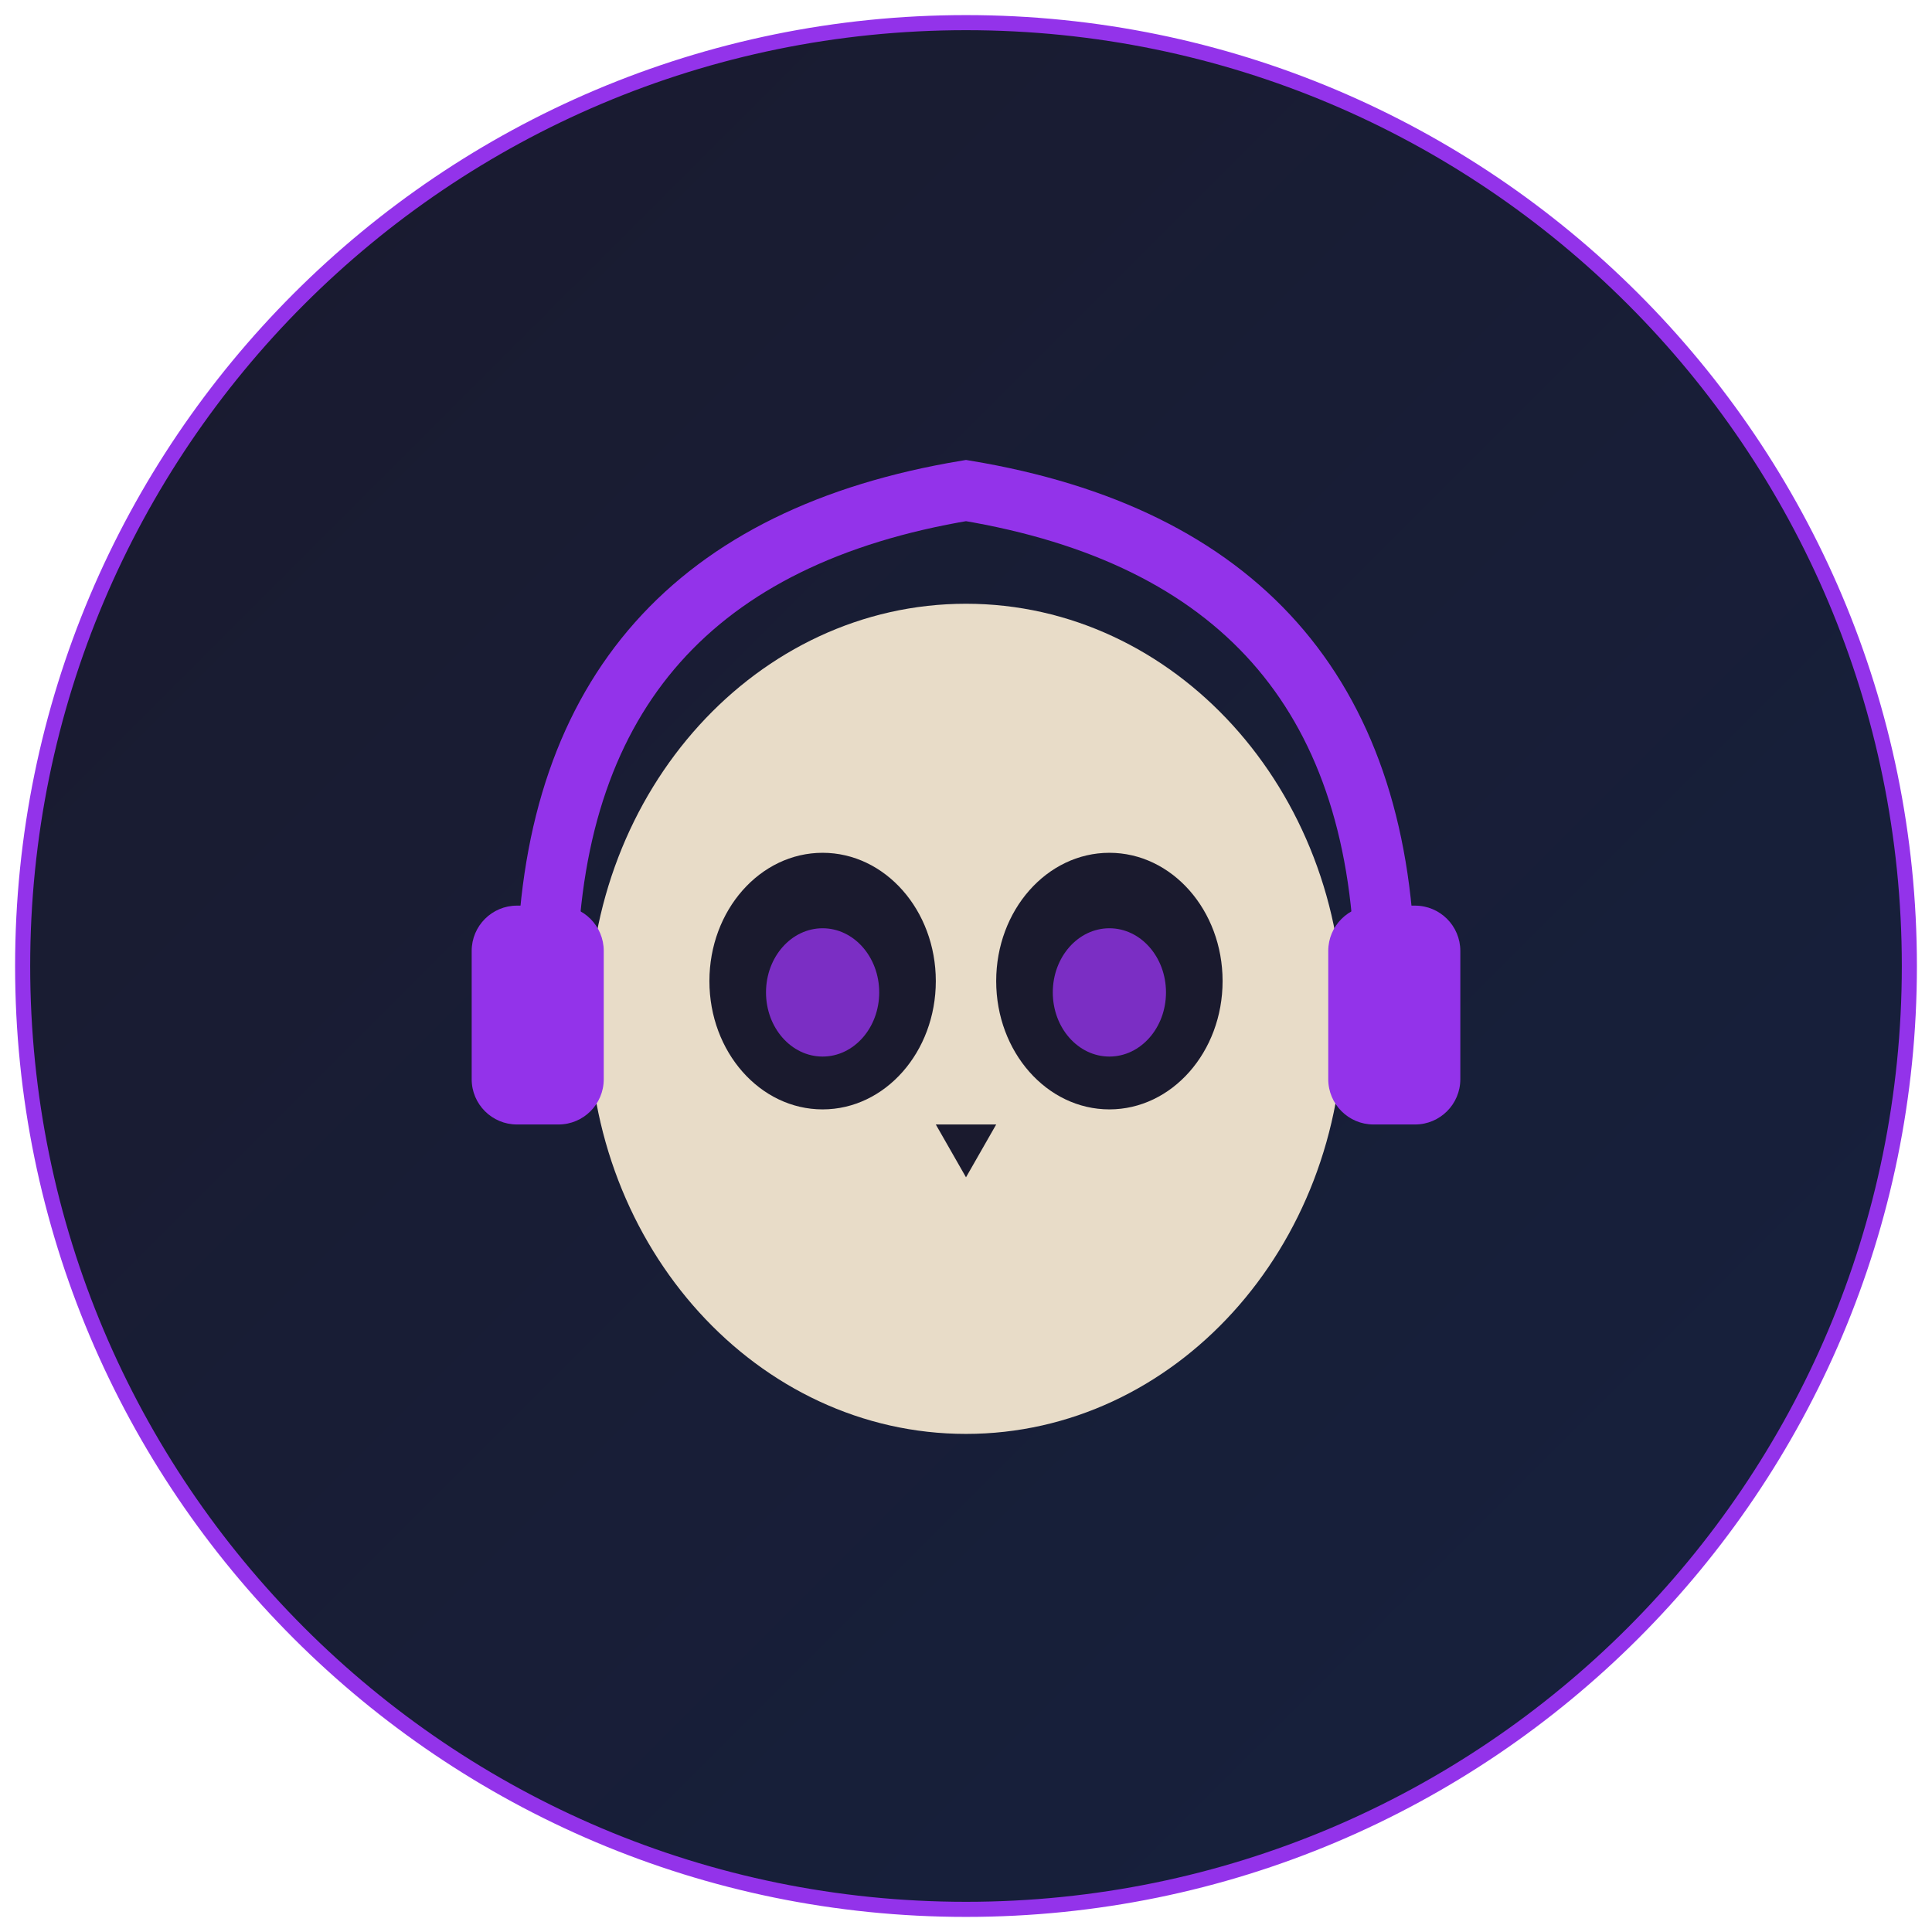
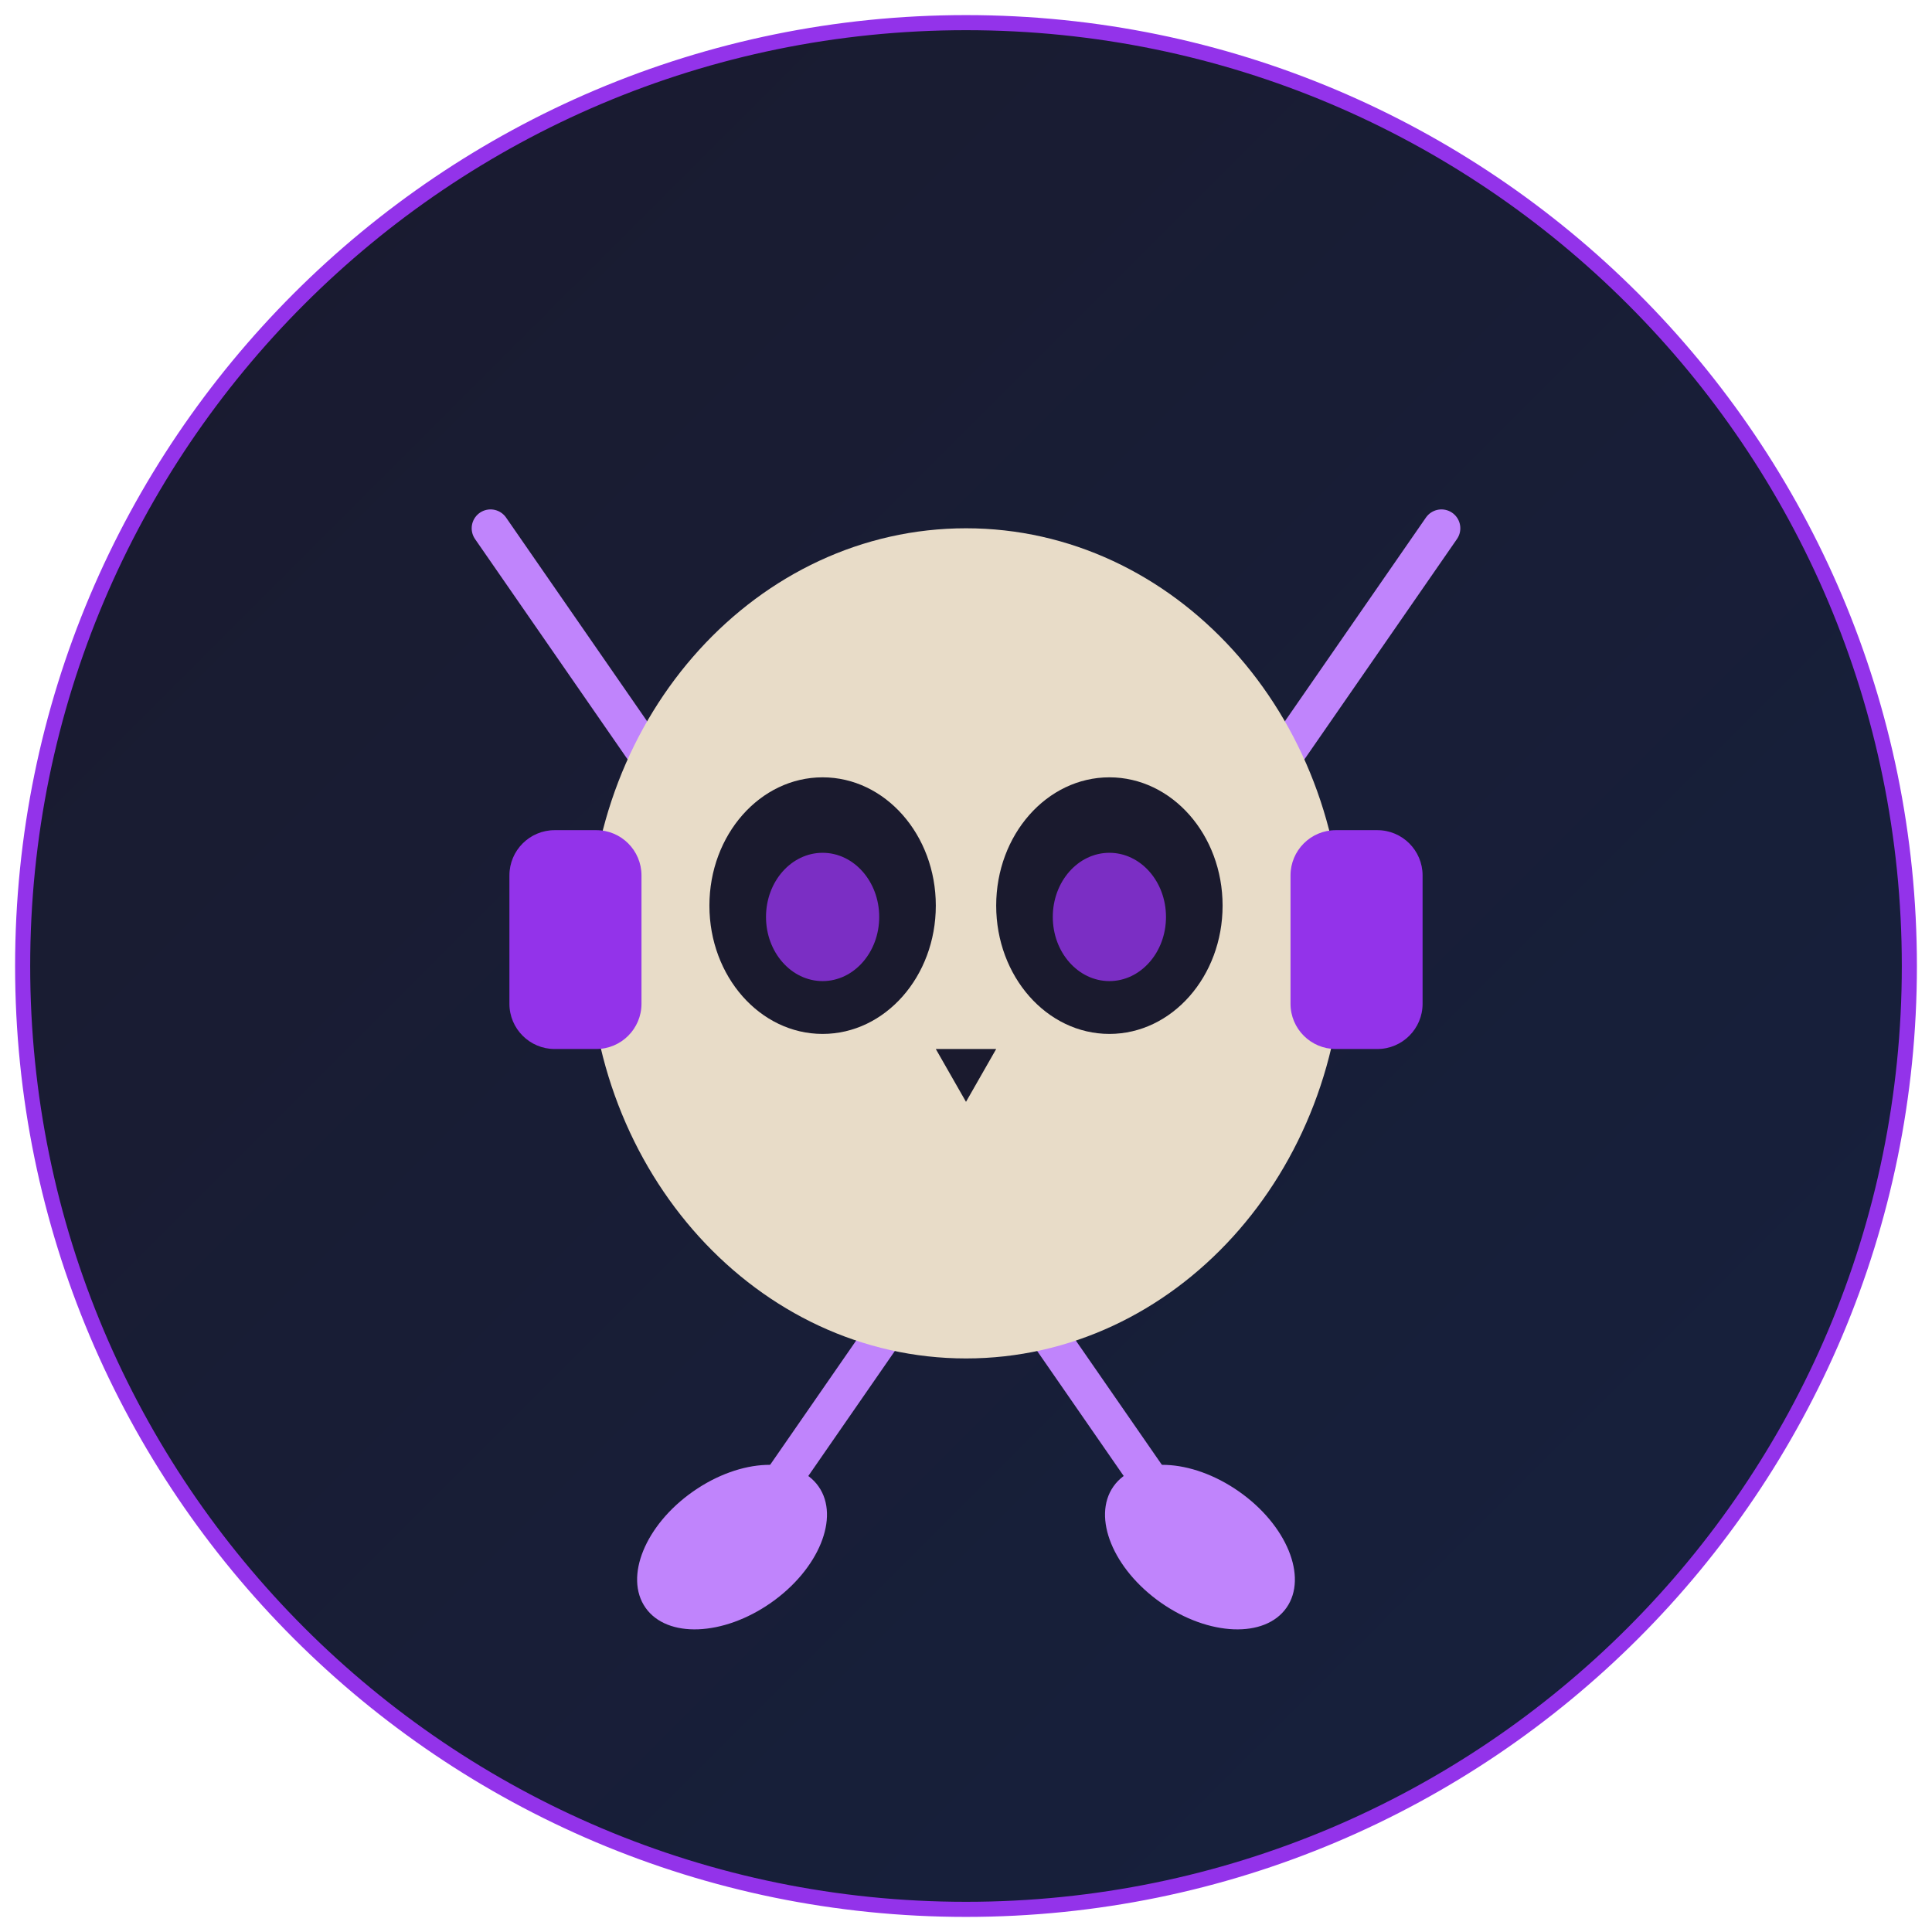
<svg xmlns="http://www.w3.org/2000/svg" viewBox="0 0 512 512" width="512" height="512">
  <defs>
    <linearGradient id="bg" x1="0%" y1="0%" x2="100%" y2="100%">
      <stop offset="0%" style="stop-color:#1a1a2e" />
      <stop offset="100%" style="stop-color:#16213e" />
    </linearGradient>
  </defs>
  <circle cx="256" cy="256" r="250" fill="url(#bg)" stroke="#9333ea" stroke-width="4" />
-   <ellipse cx="256" cy="270" rx="100" ry="110" fill="#e8dcc8" />
-   <ellipse cx="256" cy="330" rx="65" ry="38" fill="#e8dcc8" />
-   <ellipse cx="218" cy="260" rx="30" ry="34" fill="#1a1a2e" />
-   <ellipse cx="294" cy="260" rx="30" ry="34" fill="#1a1a2e" />
-   <ellipse cx="218" cy="263" rx="15" ry="17" fill="#9333ea" opacity="0.8" />
-   <ellipse cx="294" cy="263" rx="15" ry="17" fill="#9333ea" opacity="0.8" />
-   <path d="M248 298 L256 312 L264 298 Z" fill="#1a1a2e" />
-   <path d="M145 255 Q148 148 256 130 Q364 148 367 255" fill="none" stroke="#9333ea" stroke-width="16" stroke-linecap="round" />
-   <rect x="125" y="240" width="35" height="58" rx="12" fill="#9333ea" />
-   <rect x="352" y="240" width="35" height="58" rx="12" fill="#9333ea" />
+   <g stroke="#c084fc" stroke-width="10" stroke-linecap="round" fill="none">
+     <line x1="130" y1="140" x2="310" y2="400" />
+     <line x1="382" y1="140" x2="202" y2="400" />
+   </g>
+   <g fill="#c084fc">
+     <ellipse cx="318" cy="410" rx="18" ry="28" transform="rotate(-55 318 410)" />
+     <ellipse cx="194" cy="410" rx="18" ry="28" transform="rotate(55 194 410)" />
+   </g>
+   <ellipse cx="256" cy="250" rx="100" ry="110" fill="#e8dcc8" />
+   <ellipse cx="256" cy="310" rx="65" ry="38" fill="#e8dcc8" />
+   <ellipse cx="218" cy="240" rx="30" ry="34" fill="#1a1a2e" />
+   <ellipse cx="294" cy="240" rx="30" ry="34" fill="#1a1a2e" />
+   <ellipse cx="218" cy="243" rx="15" ry="17" fill="#9333ea" opacity="0.8" />
+   <ellipse cx="294" cy="243" rx="15" ry="17" fill="#9333ea" opacity="0.8" />
+   <path d="M248 278 L256 292 L264 278 Z" fill="#1a1a2e" />
+   <rect x="135" y="220" width="35" height="58" rx="12" fill="#9333ea" />
+   <rect x="342" y="220" width="35" height="58" rx="12" fill="#9333ea" />
</svg>
